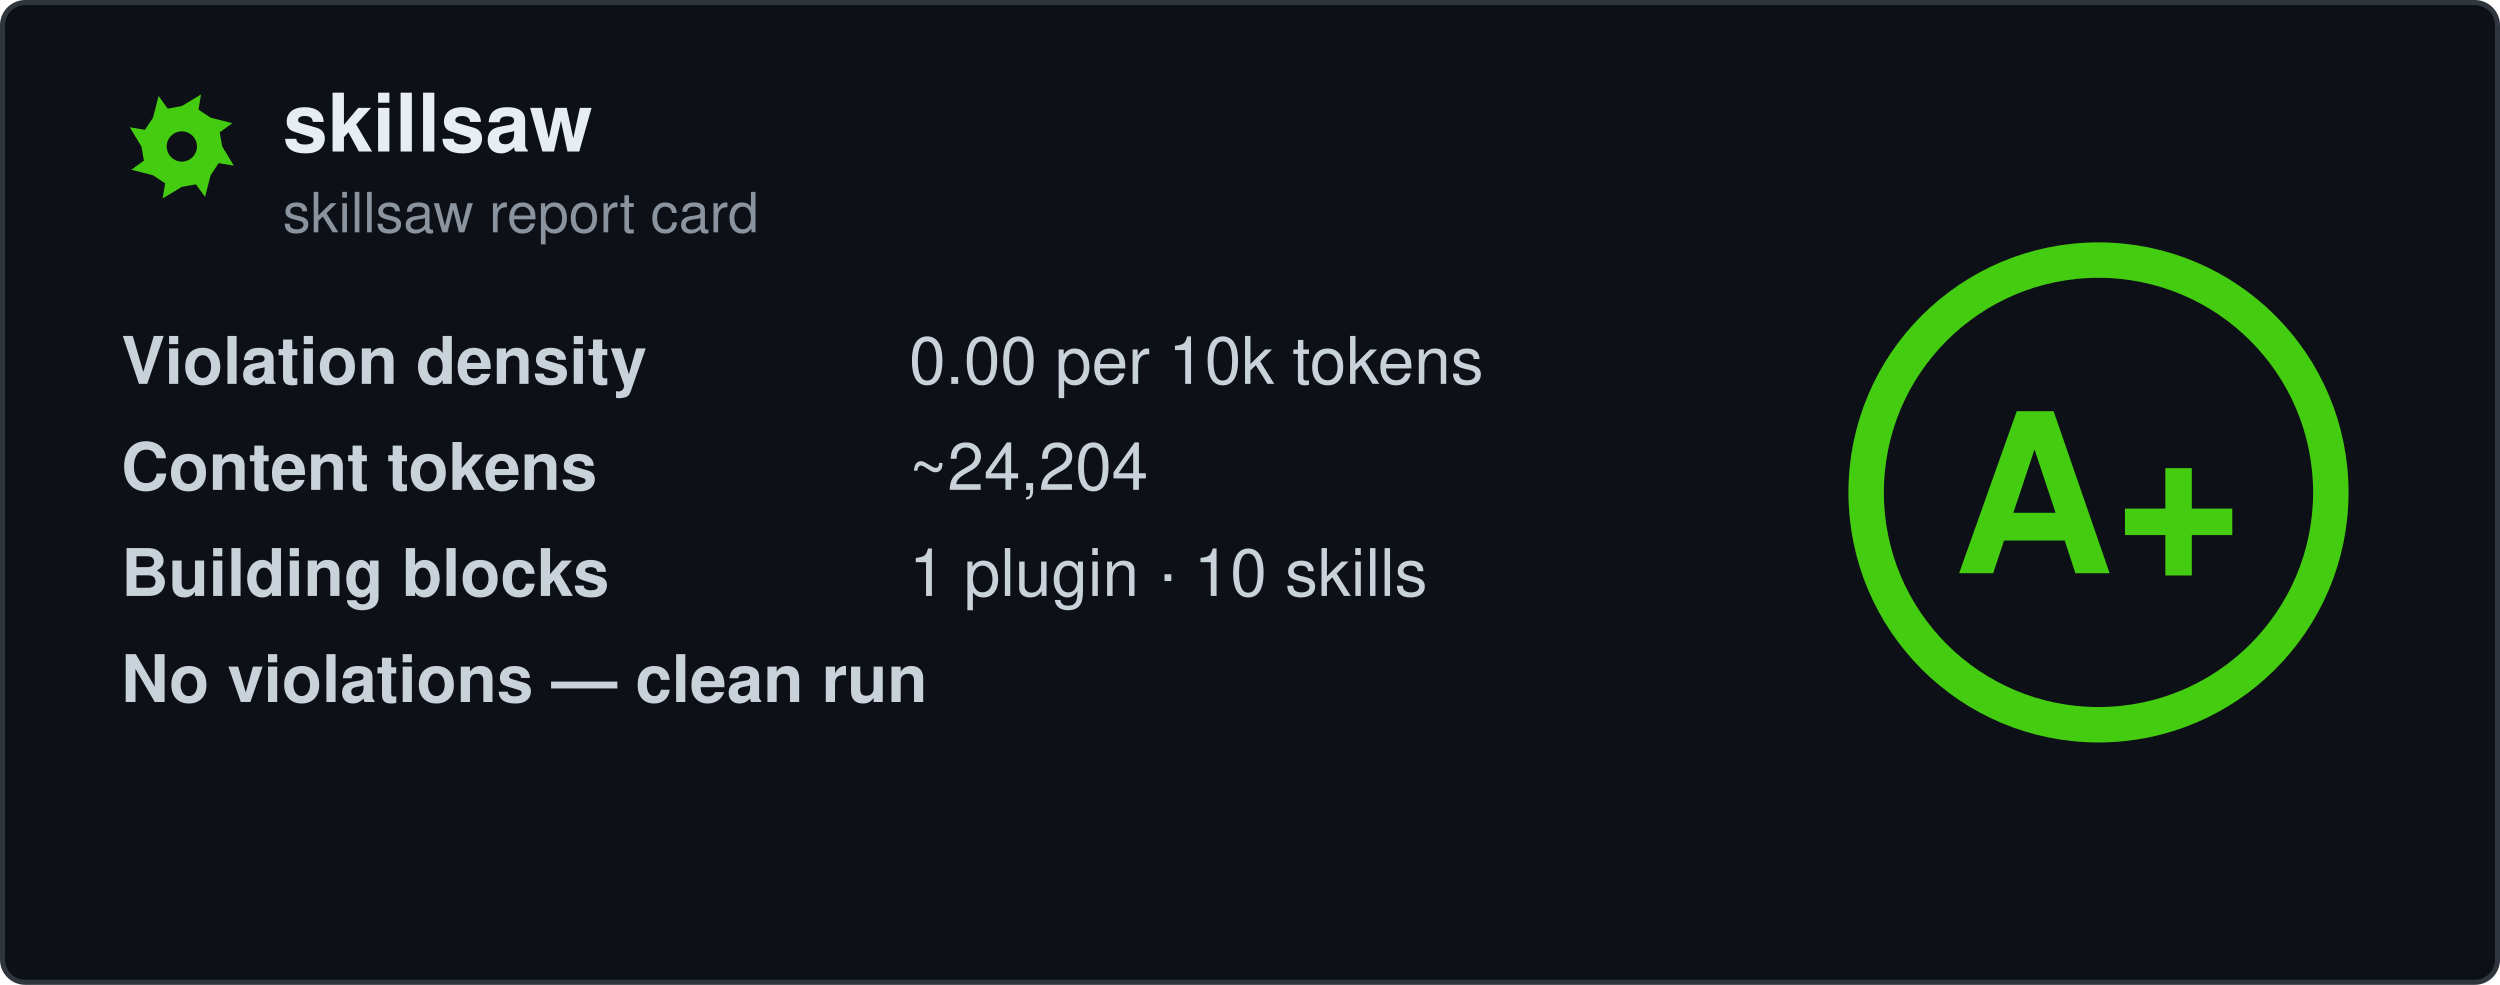
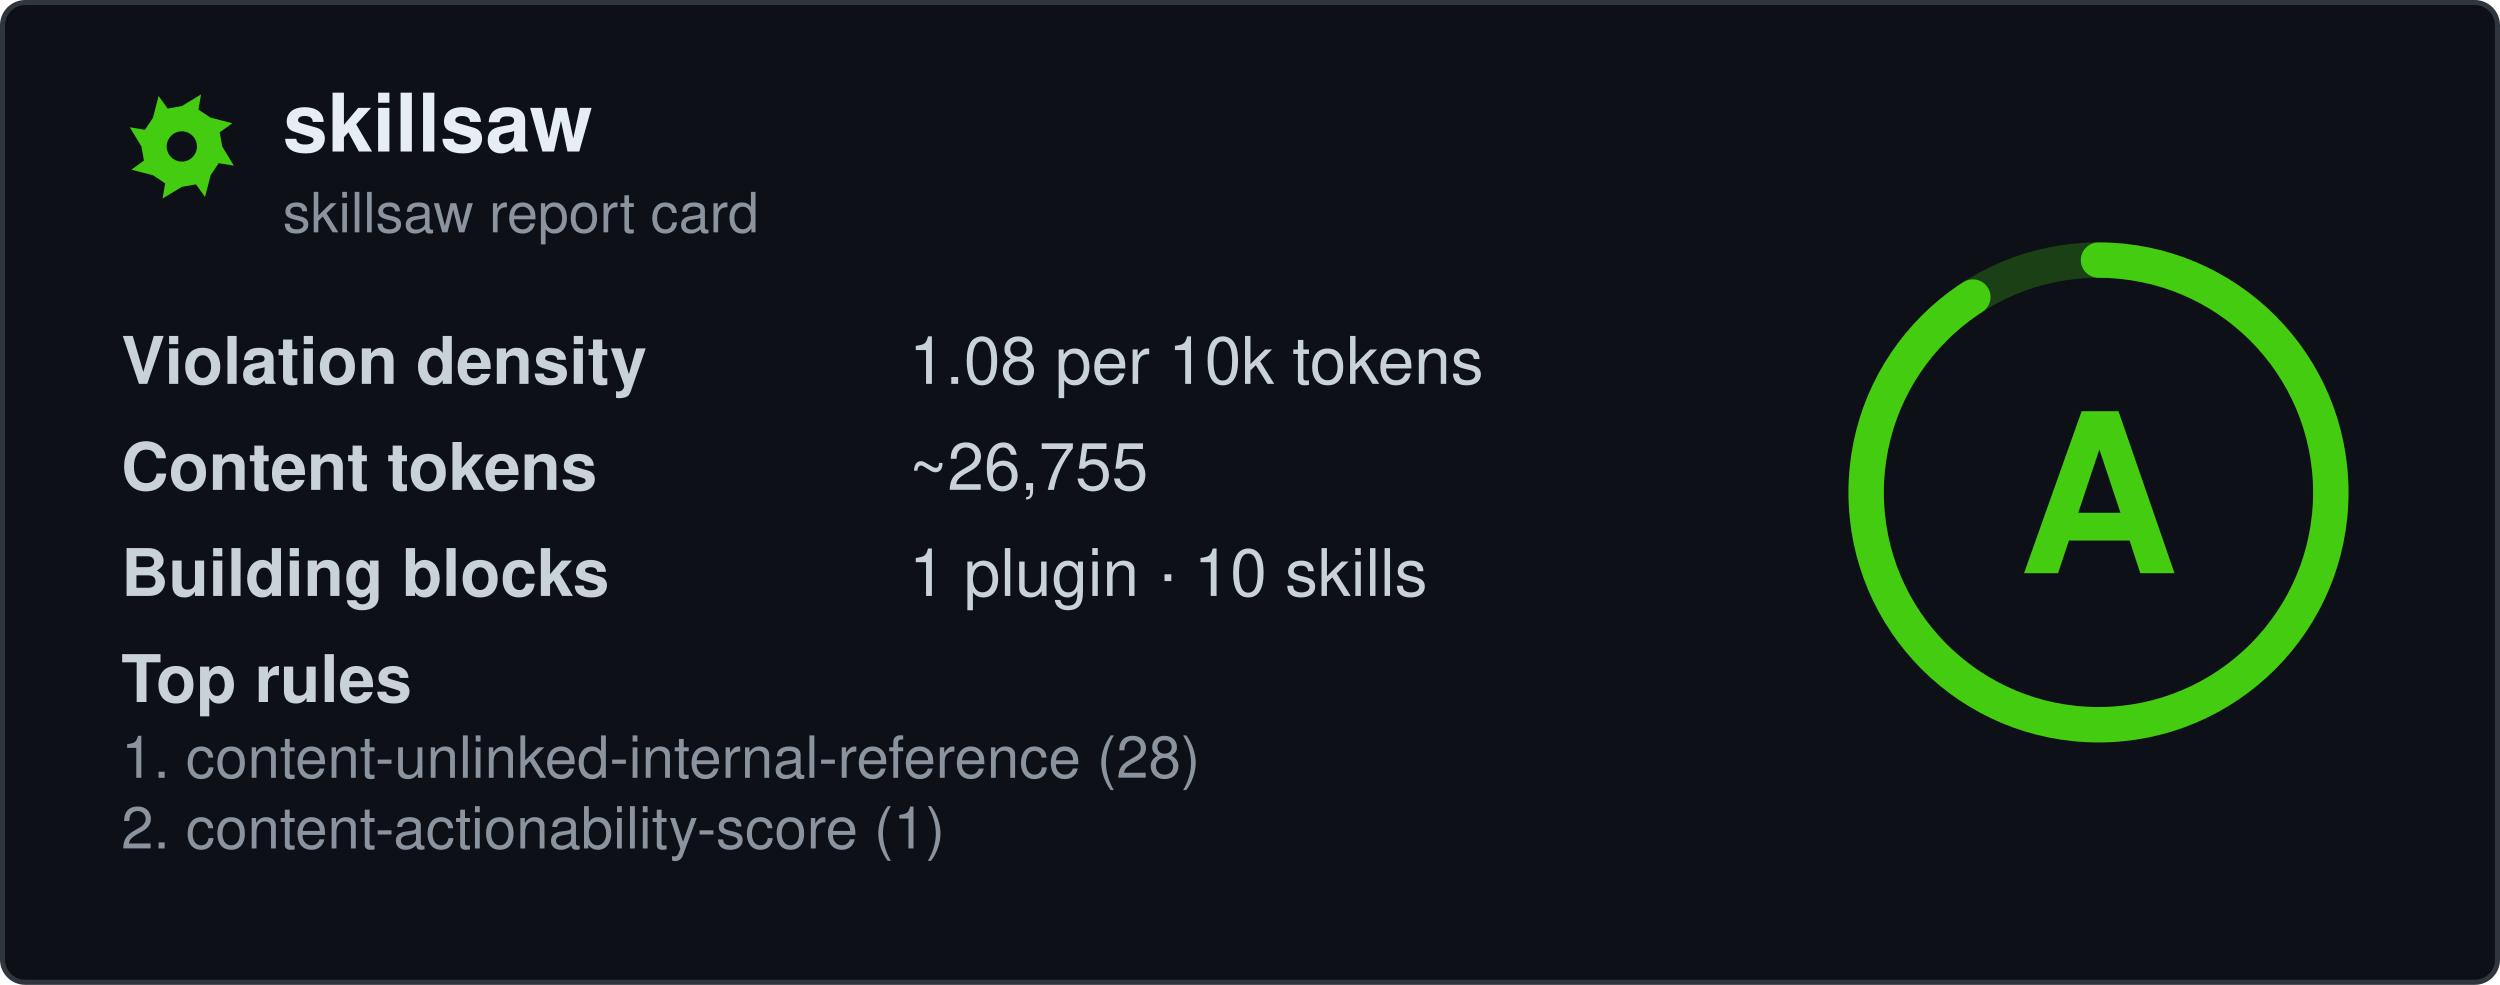
<svg xmlns="http://www.w3.org/2000/svg" width="495" height="195" viewBox="0 0 495 195" fill="none" role="img" aria-labelledby="card-title">
  <style>
    .title { font: 600 16px 'Segoe UI', Ubuntu, 'Helvetica Neue', Helvetica, Arial, sans-serif; fill: #e6edf3; }
    .subtitle { font: 400 11px 'Segoe UI', Ubuntu, 'Helvetica Neue', Helvetica, Arial, sans-serif; fill: #8b949e; }
    .label { font: 600 13px 'Segoe UI', Ubuntu, 'Helvetica Neue', Helvetica, Arial, sans-serif; fill: #c9d1d9; }
    .value { font: 400 13px 'Segoe UI', Ubuntu, 'Helvetica Neue', Helvetica, Arial, sans-serif; fill: #c9d1d9; }
    .rule { font: 400 11.5px 'Segoe UI', Ubuntu, 'Helvetica Neue', Helvetica, Arial, sans-serif; fill: #8b949e; }
    .grade-letter { font: 800 44px 'Segoe UI', Ubuntu, 'Helvetica Neue', Helvetica, Arial, sans-serif; fill: #44cc11; }
  </style>
  <rect x="0.5" y="0.5" width="494" height="194" rx="4.5" fill="#0d1117" stroke="#30363d" />
  <g transform="translate(24, 17)">
    <path fill-rule="evenodd" fill="#44cc11" d="M20.0 12.0L22.3 15.8L19.3 15.3L17.7 17.7L16.6 22.0L14.8 19.5L12.0 20.0L8.2 22.3L8.7 19.3L6.3 17.7L2.0 16.6L4.5 14.8L4.0 12.0L1.7 8.2L4.7 8.7L6.3 6.3L7.4 2.0L9.2 4.5L12.0 4.0L15.8 1.7L15.3 4.7L17.7 6.3L22.0 7.4L19.5 9.2ZM15.0 12.0A3.0 3.0 0 1 0 9.0 12.0A3.0 3.0 0 1 0 15.0 12.0Z" />
  </g>
  <text x="56" y="30" class="title" data-testid="repo-name">skillsaw</text>
  <text x="56" y="46" class="subtitle">skillsaw report card</text>
  <g data-testid="stats">
    <text x="24" y="76">
      <tspan class="label">Violation density</tspan>
      <tspan x="180" class="value">
-         <tspan data-testid="density">0.00</tspan> per 10k tokens</tspan>
+         <tspan data-testid="density">1.08</tspan> per 10k tokens</tspan>
    </text>
    <text x="24" y="97">
      <tspan class="label">Content tokens</tspan>
-       <tspan x="180" class="value">~<tspan data-testid="tokens">24,204</tspan>
+       <tspan x="180" class="value">~<tspan data-testid="tokens">26,755</tspan>
      </tspan>
    </text>
    <text x="24" y="118">
      <tspan class="label">Building blocks</tspan>
      <tspan x="180" class="value">
        <tspan data-testid="plugins">1</tspan> plugin · <tspan data-testid="skills">10</tspan> skills</tspan>
    </text>
-     <text x="24" y="139" class="label" data-testid="rule-none">No violations — clean run</text>
+     <text x="24" y="139" class="label">Top rules</text>
+     <text x="24" y="154" class="rule" data-testid="rule-0">1. content-unlinked-internal-reference (28)</text>
+     <text x="24" y="168" class="rule" data-testid="rule-1">2. content-actionability-score (1)</text>
  </g>
  <g transform="translate(415.5, 97.5)">
    <circle r="46" fill="none" stroke="#44cc11" stroke-opacity="0.25" stroke-width="7" />
-     <circle r="46" fill="none" stroke="#44cc11" stroke-width="7" stroke-linecap="round" transform="rotate(-90)" stroke-dasharray="289.03 289.03" />
-     <text y="16" text-anchor="middle" class="grade-letter" data-testid="grade-letter">A+</text>
+     <circle r="46" fill="none" stroke="#44cc11" stroke-width="7" stroke-linecap="round" transform="rotate(-90)" stroke-dasharray="262.75 289.03" />
+     <text y="16" text-anchor="middle" class="grade-letter" data-testid="grade-letter">A</text>
  </g>
</svg>
